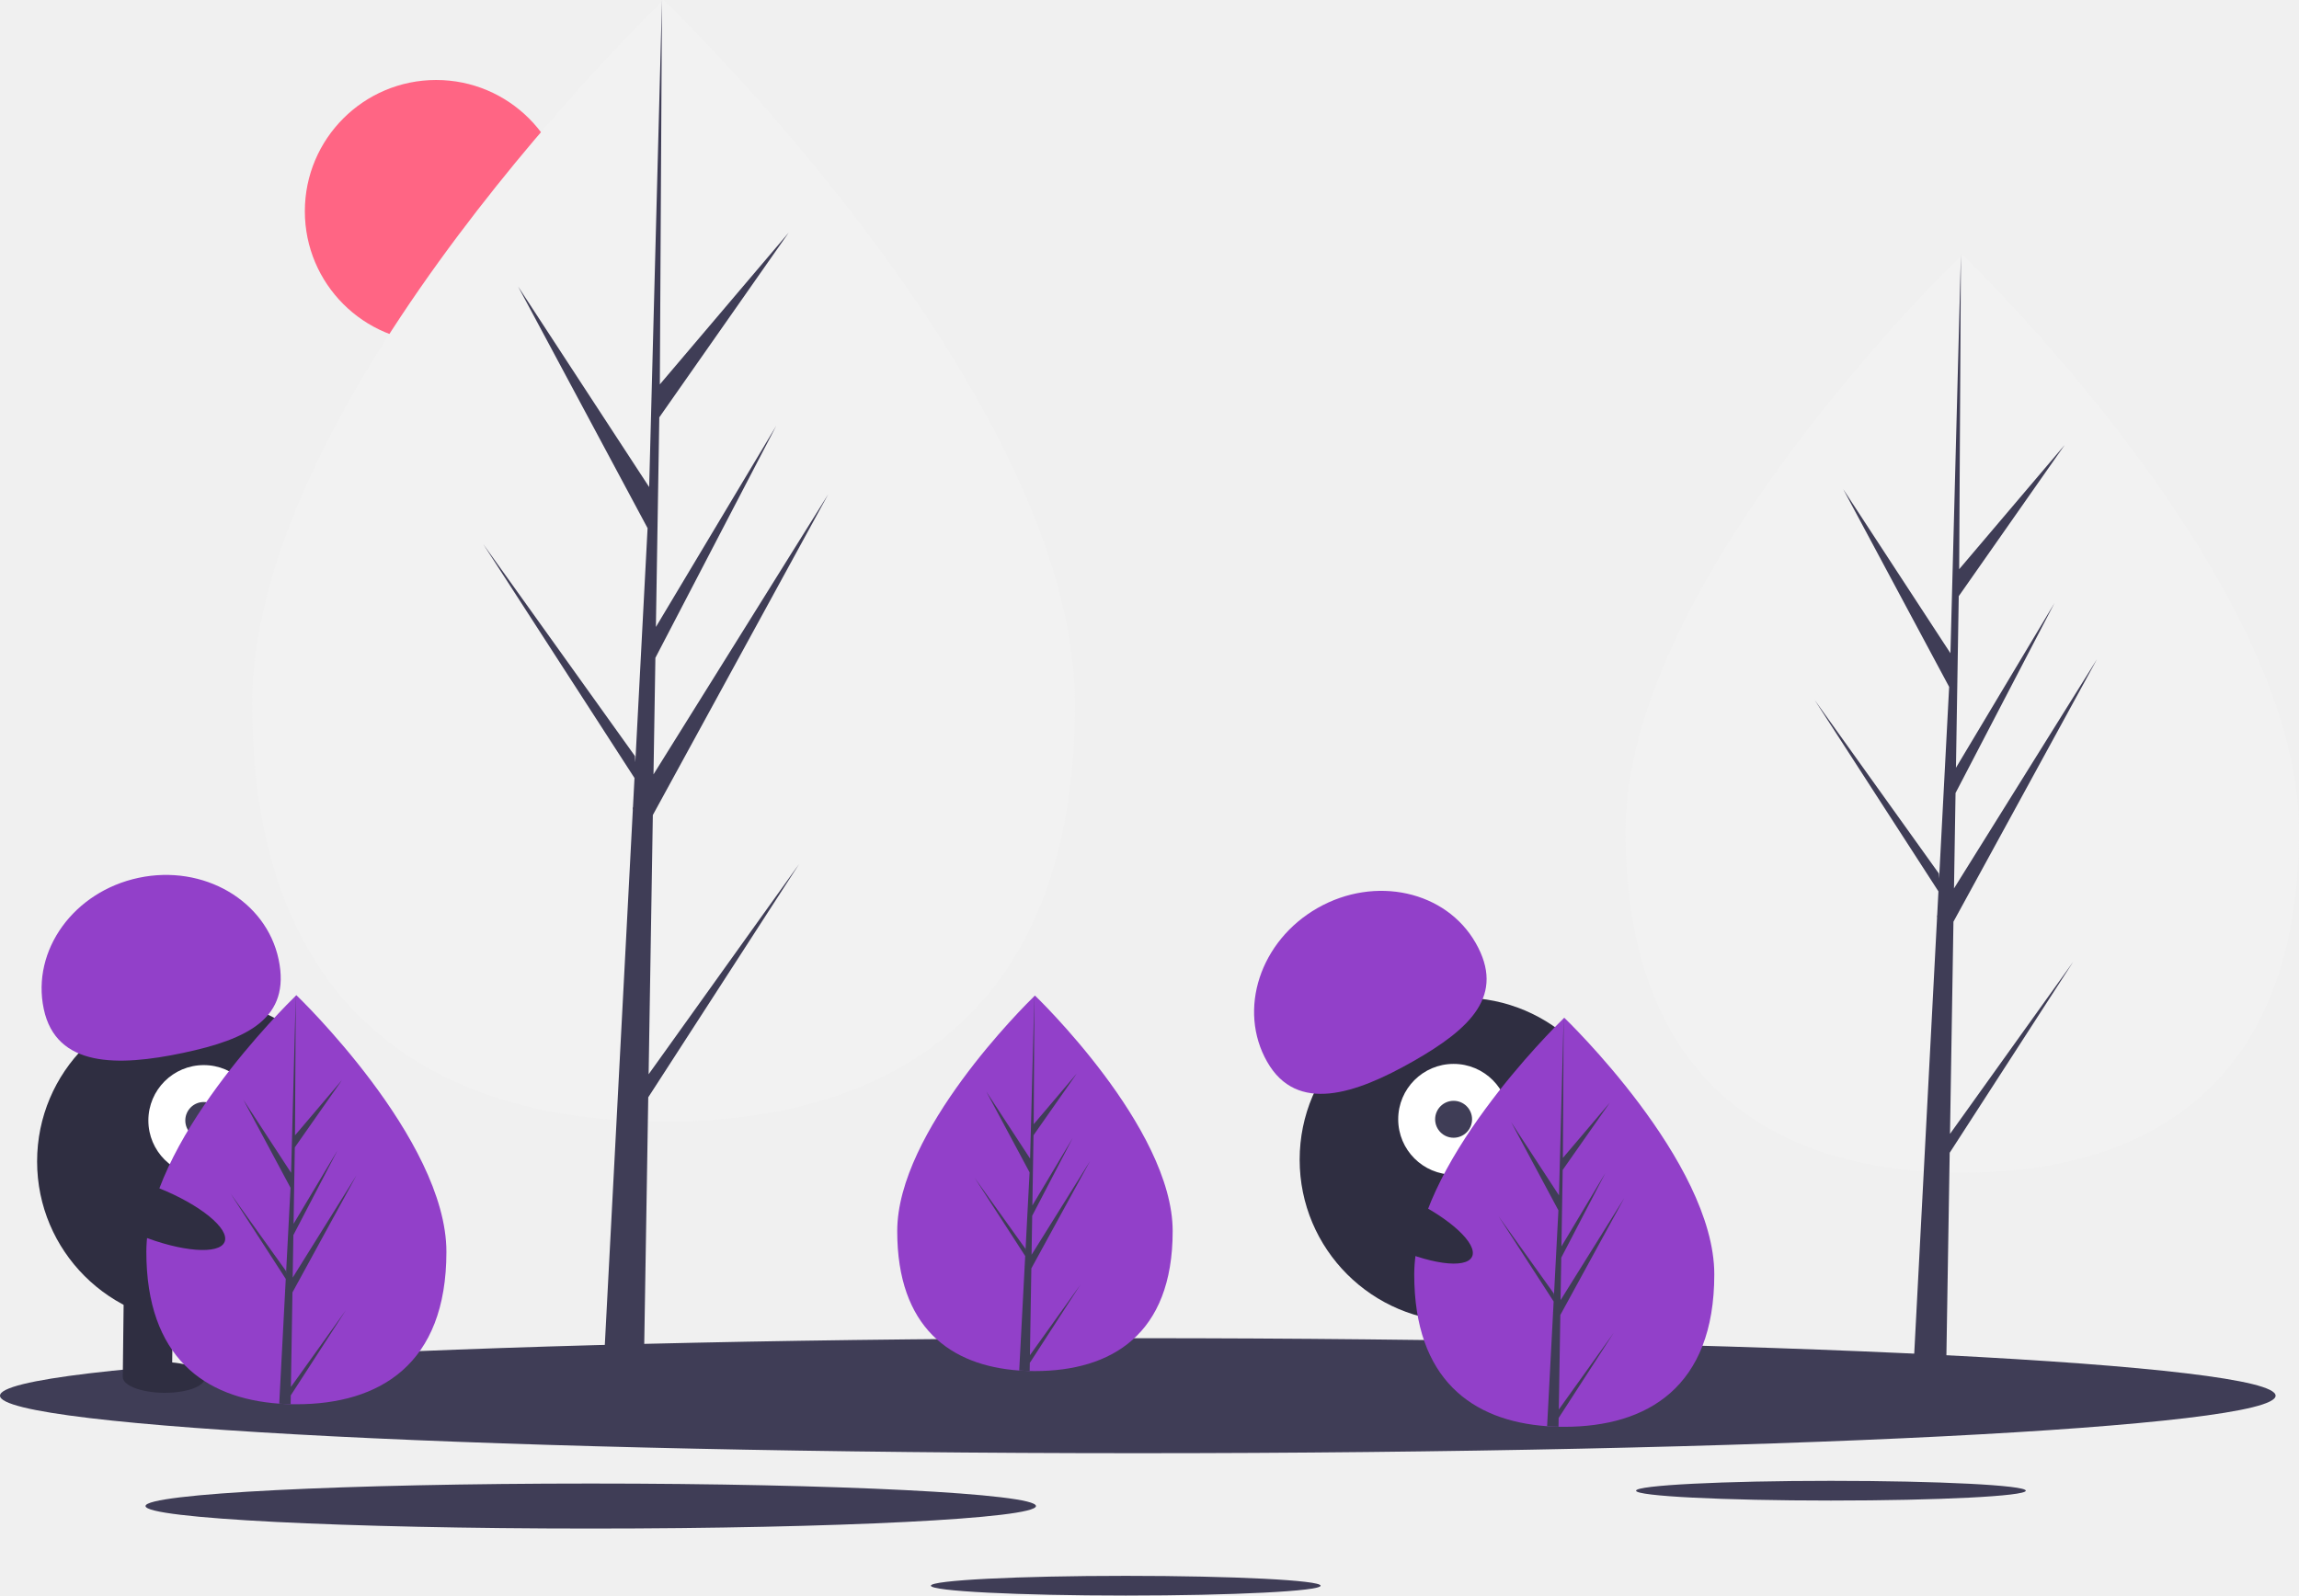
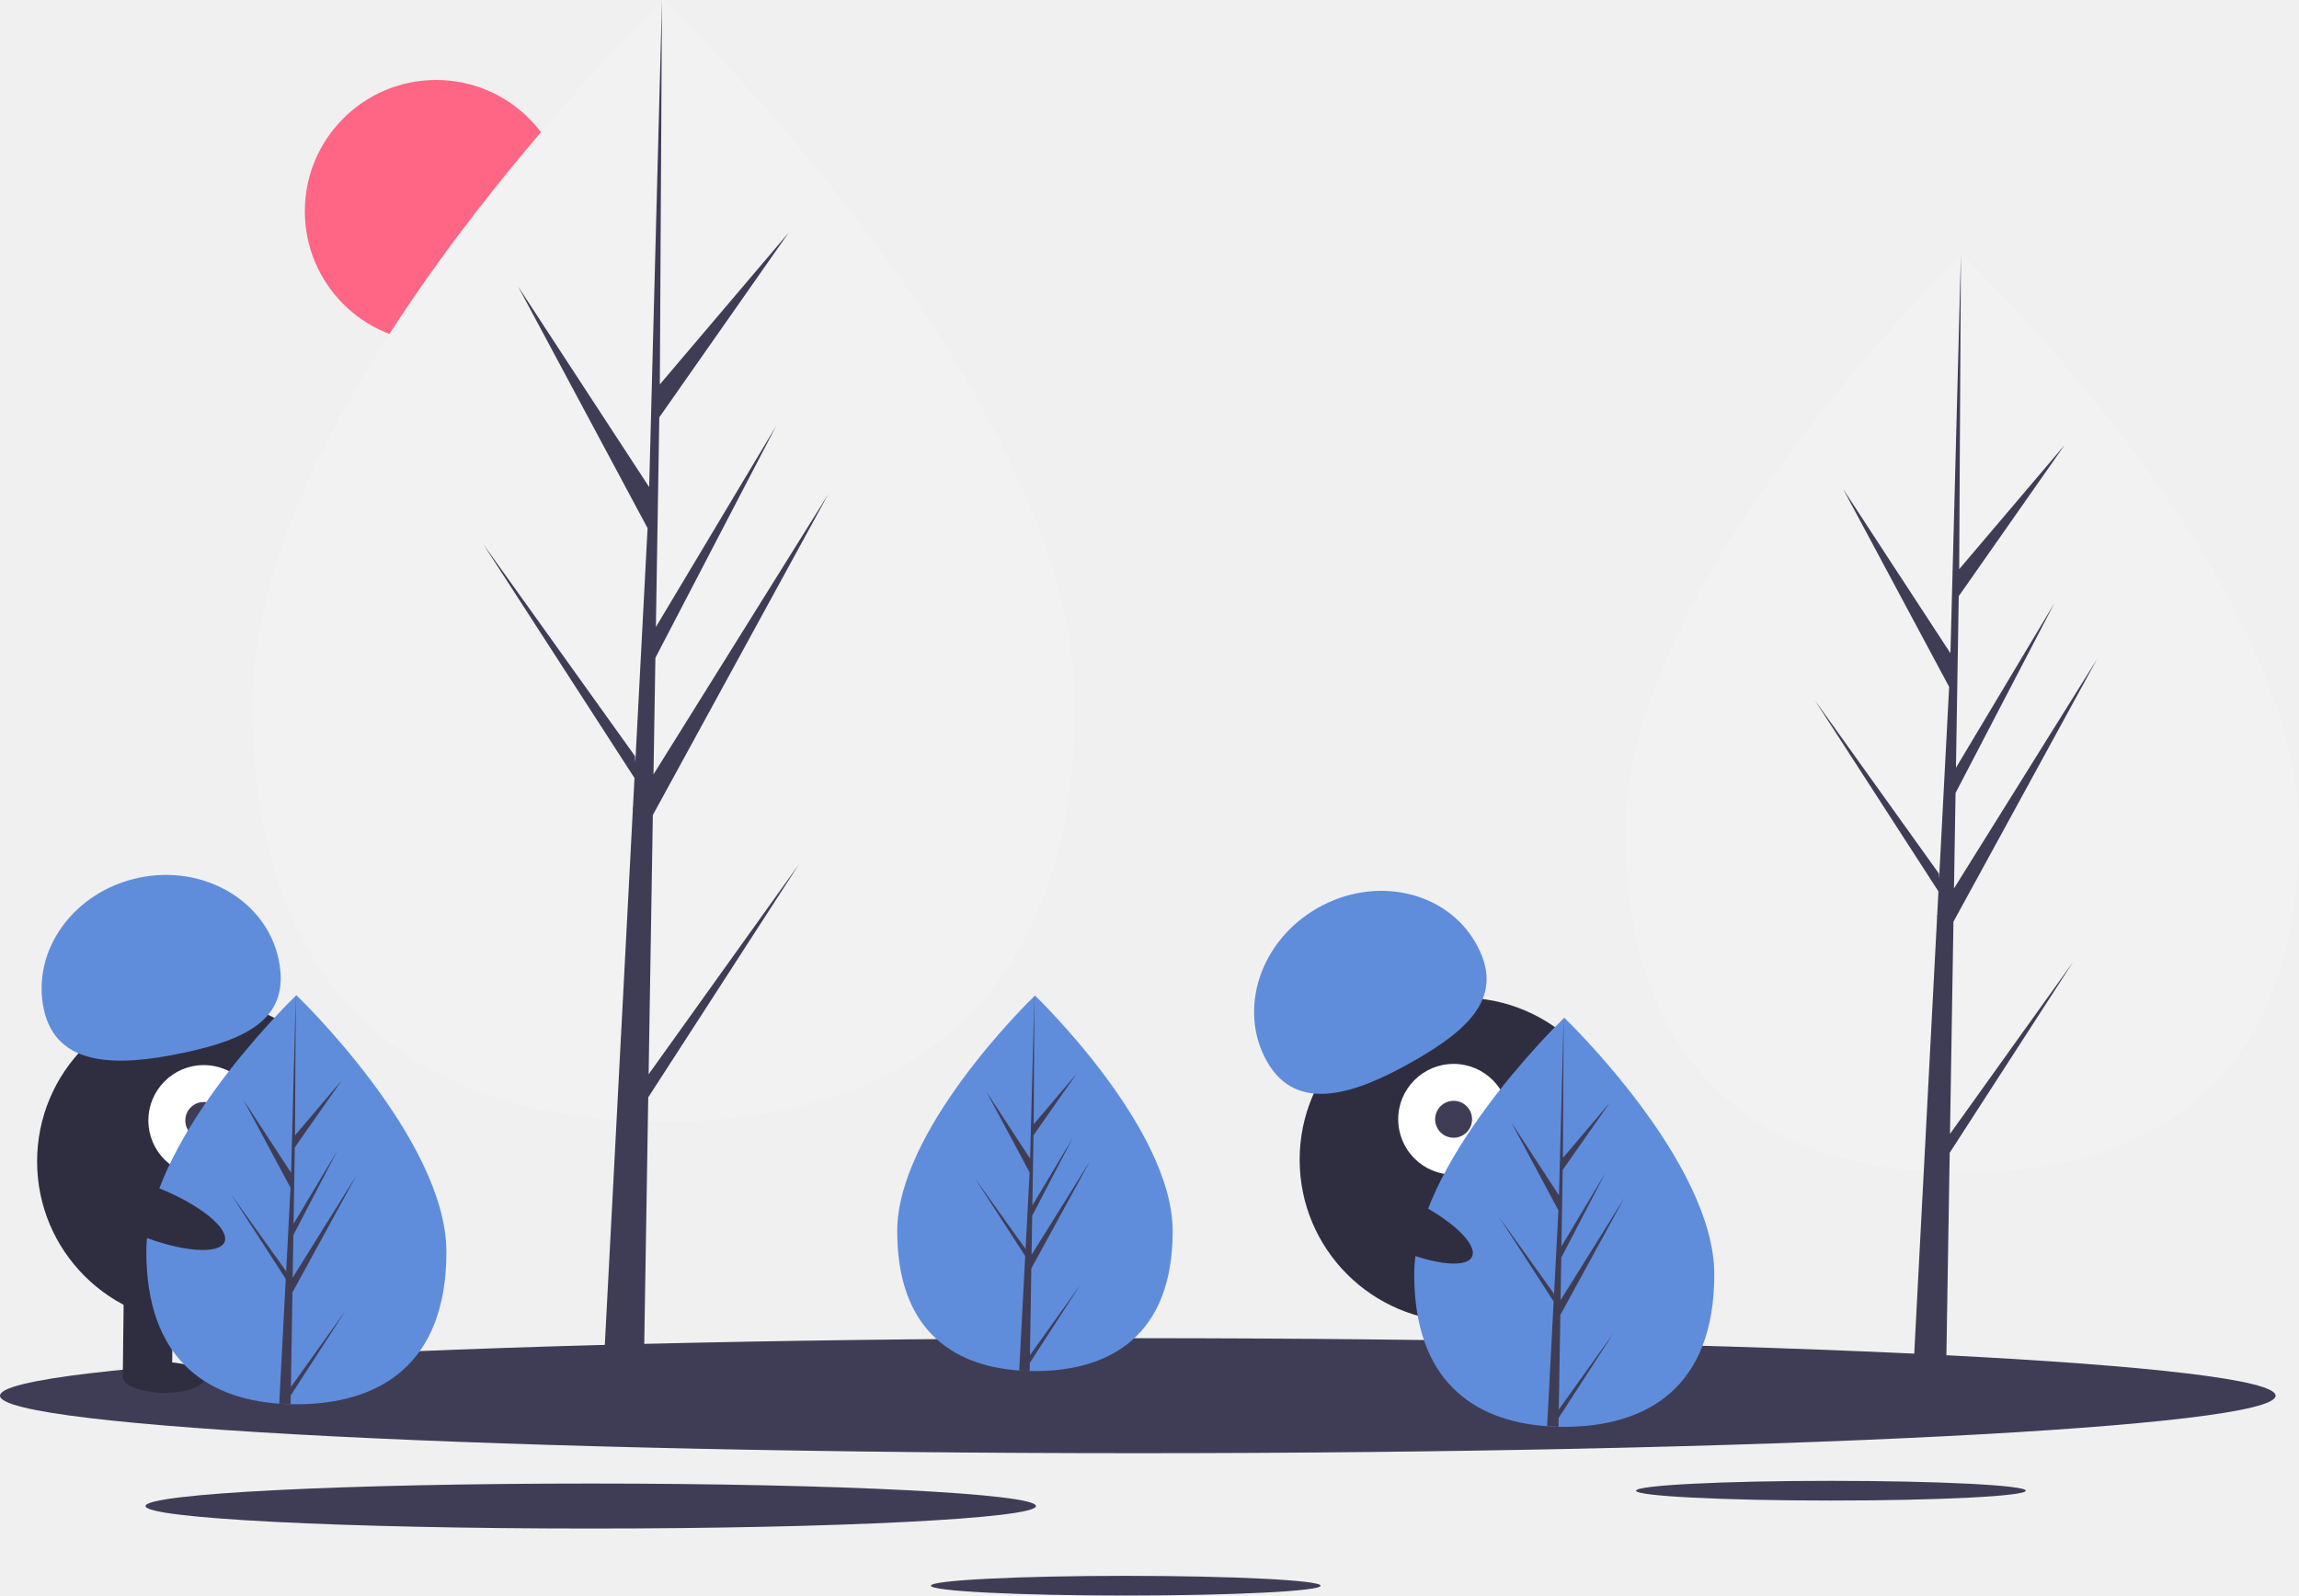
<svg xmlns="http://www.w3.org/2000/svg" id="a706cf1c-1654-439b-8fcf-310eb7aa0e00" data-name="Layer 1" width="1120.592" height="777.916" viewBox="0 0 1120.592 777.916">
  <circle cx="212.592" cy="103" r="64" fill="#ff6584" />
  <path d="M563.68,404.164c0,151.011-89.774,203.739-200.516,203.739S162.649,555.175,162.649,404.164,363.165,61.042,363.165,61.042,563.68,253.152,563.68,404.164Z" transform="translate(-39.70387 -61.04208)" fill="#f2f2f2" />
  <polygon points="316.156 523.761 318.21 397.378 403.674 241.024 318.532 377.552 319.455 320.725 378.357 207.605 319.699 305.687 319.699 305.687 321.359 203.481 384.433 113.423 321.621 187.409 322.658 0 316.138 248.096 316.674 237.861 252.547 139.704 315.646 257.508 309.671 371.654 309.493 368.625 235.565 265.329 309.269 379.328 308.522 393.603 308.388 393.818 308.449 394.99 293.29 684.589 313.544 684.589 315.974 535.005 389.496 421.285 316.156 523.761" fill="#3f3d56" />
  <path d="M1160.296,466.014c0,123.61-73.484,166.77-164.132,166.77s-164.132-43.16-164.132-166.77S996.165,185.152,996.165,185.152,1160.296,342.404,1160.296,466.014Z" transform="translate(-39.70387 -61.04208)" fill="#f2f2f2" />
  <polygon points="950.482 552.833 952.162 449.383 1022.119 321.4 952.426 433.154 953.182 386.639 1001.396 294.044 953.382 374.329 953.382 374.329 954.741 290.669 1006.369 216.952 954.954 277.514 955.804 124.11 950.467 327.188 950.906 318.811 898.414 238.464 950.064 334.893 945.173 428.327 945.027 425.847 884.514 341.294 944.844 434.608 944.232 446.293 944.123 446.469 944.173 447.428 931.764 684.478 948.343 684.478 950.332 562.037 1010.514 468.952 950.482 552.833" fill="#3f3d56" />
  <ellipse cx="554.592" cy="680.479" rx="554.592" ry="28.034" fill="#3f3d56" />
  <ellipse cx="892.445" cy="726.797" rx="94.989" ry="4.802" fill="#3f3d56" />
  <ellipse cx="548.72" cy="773.114" rx="94.989" ry="4.802" fill="#3f3d56" />
  <ellipse cx="287.944" cy="734.279" rx="217.014" ry="10.97" fill="#3f3d56" />
  <circle cx="97.084" cy="566.27" r="79" fill="#2f2e41" />
  <rect x="99.805" y="689.023" width="24" height="43" transform="translate(-31.32451 -62.31008) rotate(0.67509)" fill="#2f2e41" />
  <rect x="147.802" y="689.589" width="24" height="43" transform="translate(-31.31452 -62.87555) rotate(0.67509)" fill="#2f2e41" />
  <ellipse cx="119.546" cy="732.616" rx="7.5" ry="20" transform="translate(-654.1319 782.4795) rotate(-89.32491)" fill="#2f2e41" />
  <ellipse cx="167.554" cy="732.182" rx="7.5" ry="20" transform="translate(-606.2547 830.0553) rotate(-89.32491)" fill="#2f2e41" />
  <circle cx="99.319" cy="546.295" r="27" fill="#fff" />
  <circle cx="99.319" cy="546.295" r="9" fill="#3f3d56" />
-   <path d="M61.026,552.946c-6.042-28.641,14.688-57.265,46.3-63.934s62.138,11.143,68.18,39.784-14.978,38.93-46.591,45.599S67.068,581.587,61.026,552.946Z" transform="translate(-39.70387 -61.04208)" fill="#9240c9" />
-   <path d="M257.296,671.384c0,55.076-32.74,74.306-73.13,74.306q-1.404,0-2.803-.031c-1.871-.04-3.725-.129-5.556-.254-36.451-2.58-64.771-22.799-64.771-74.021,0-53.008,67.739-119.896,72.827-124.846l.009-.009c.196-.192.294-.285.294-.285S257.296,616.308,257.296,671.384Z" transform="translate(-39.70387 -61.04208)" fill="#9240c9" />
+   <path d="M61.026,552.946c-6.042-28.641,14.688-57.265,46.3-63.934s62.138,11.143,68.18,39.784-14.978,38.93-46.591,45.599S67.068,581.587,61.026,552.946Z" transform="translate(-39.70387 -61.04208)" fill="#5f8ddc" />
+   <path d="M257.296,671.384c0,55.076-32.74,74.306-73.13,74.306q-1.404,0-2.803-.031c-1.871-.04-3.725-.129-5.556-.254-36.451-2.58-64.771-22.799-64.771-74.021,0-53.008,67.739-119.896,72.827-124.846l.009-.009c.196-.192.294-.285.294-.285S257.296,616.308,257.296,671.384Z" transform="translate(-39.70387 -61.04208)" fill="#5f8ddc" />
  <path d="M181.502,737.265l26.747-37.374-26.814,41.477-.071,4.291c-1.871-.04-3.725-.129-5.556-.254l2.883-55.103-.022-.428.049-.08.272-5.204-26.881-41.58,26.965,37.677.062,1.105,2.179-41.633-23.013-42.966,23.294,35.658,2.268-86.314.009-.294v.285l-.379,68.064,22.911-26.983-23.004,32.847-.606,37.276L204.185,621.958l-21.48,41.259-.339,20.723,31.056-49.791-31.171,57.023Z" transform="translate(-39.70387 -61.04208)" fill="#3f3d56" />
  <circle cx="712.485" cy="565.415" r="79" fill="#2f2e41" />
  <rect x="741.777" y="691.824" width="24" height="43" transform="translate(-215.9946 191.864) rotate(-17.08345)" fill="#2f2e41" />
  <rect x="787.659" y="677.723" width="24" height="43" transform="matrix(0.95588, -0.29376, 0.29376, 0.95588, -209.8279, 204.7204)" fill="#2f2e41" />
  <ellipse cx="767.887" cy="732.003" rx="20" ry="7.5" transform="translate(-220.8593 196.8331) rotate(-17.08345)" fill="#2f2e41" />
  <ellipse cx="813.475" cy="716.946" rx="20" ry="7.5" transform="translate(-214.4248 209.561) rotate(-17.08345)" fill="#2f2e41" />
  <circle cx="708.522" cy="545.71" r="27" fill="#fff" />
  <circle cx="708.522" cy="545.71" r="9" fill="#3f3d56" />
-   <path d="M657.355,578.743c-14.49-25.433-3.478-59.016,24.594-75.009s62.576-8.341,77.065,17.093-2.391,41.644-30.463,57.637S671.845,604.176,657.355,578.743Z" transform="translate(-39.70387 -61.04208)" fill="#9240c9" />
-   <path d="M611.296,661.299c0,50.557-30.054,68.21-67.13,68.21q-1.288,0-2.573-.029c-1.718-.037-3.419-.119-5.1-.233-33.461-2.368-59.457-20.929-59.457-67.948,0-48.659,62.181-110.059,66.852-114.603l.008-.008c.18-.176.27-.262.27-.262S611.296,610.742,611.296,661.299Z" transform="translate(-39.70387 -61.04208)" fill="#9240c9" />
+   <path d="M657.355,578.743c-14.49-25.433-3.478-59.016,24.594-75.009s62.576-8.341,77.065,17.093-2.391,41.644-30.463,57.637S671.845,604.176,657.355,578.743Z" transform="translate(-39.70387 -61.04208)" fill="#5f8ddc" />
+   <path d="M611.296,661.299c0,50.557-30.054,68.21-67.13,68.21q-1.288,0-2.573-.029c-1.718-.037-3.419-.119-5.1-.233-33.461-2.368-59.457-20.929-59.457-67.948,0-48.659,62.181-110.059,66.852-114.603l.008-.008c.18-.176.27-.262.27-.262S611.296,610.742,611.296,661.299Z" transform="translate(-39.70387 -61.04208)" fill="#5f8ddc" />
  <path d="M541.72,721.774l24.553-34.307-24.614,38.074-.065,3.939c-1.718-.037-3.419-.119-5.1-.233l2.646-50.582-.02-.393.045-.074.249-4.777-24.675-38.168,24.753,34.585.057,1.014,2-38.217-21.125-39.44L541.806,625.928l2.082-79.232.008-.27v.262l-.348,62.48,21.031-24.769-21.117,30.152-.556,34.217,19.636-32.839-19.718,37.874-.311,19.023,28.508-45.706-28.614,52.344Z" transform="translate(-39.70387 -61.04208)" fill="#3f3d56" />
-   <path d="M875.296,682.384c0,55.076-32.74,74.306-73.13,74.306q-1.403,0-2.803-.031c-1.871-.04-3.725-.129-5.556-.254-36.451-2.58-64.771-22.799-64.771-74.021,0-53.008,67.739-119.896,72.827-124.846l.009-.009c.196-.192.294-.285.294-.285S875.296,627.308,875.296,682.384Z" transform="translate(-39.70387 -61.04208)" fill="#9240c9" />
+   <path d="M875.296,682.384c0,55.076-32.74,74.306-73.13,74.306q-1.403,0-2.803-.031c-1.871-.04-3.725-.129-5.556-.254-36.451-2.58-64.771-22.799-64.771-74.021,0-53.008,67.739-119.896,72.827-124.846l.009-.009c.196-.192.294-.285.294-.285S875.296,627.308,875.296,682.384Z" transform="translate(-39.70387 -61.04208)" fill="#5f8ddc" />
  <path d="M799.502,748.265l26.747-37.374-26.814,41.477-.071,4.291c-1.871-.04-3.725-.129-5.556-.254l2.883-55.103-.022-.428.049-.08.272-5.204L770.108,654.011l26.965,37.677.062,1.105,2.179-41.633-23.013-42.966,23.294,35.658,2.268-86.314.009-.294v.285l-.379,68.064,22.911-26.983-23.004,32.847-.606,37.276L822.185,632.958l-21.48,41.259-.339,20.723,31.056-49.791-31.171,57.023Z" transform="translate(-39.70387 -61.04208)" fill="#3f3d56" />
  <ellipse cx="721.517" cy="656.822" rx="12.4" ry="39.5" transform="translate(-220.8352 966.2232) rotate(-64.62574)" fill="#2f2e41" />
  <ellipse cx="112.517" cy="651.822" rx="12.4" ry="39.5" transform="translate(-574.0794 452.7137) rotate(-68.15829)" fill="#2f2e41" />
</svg>
